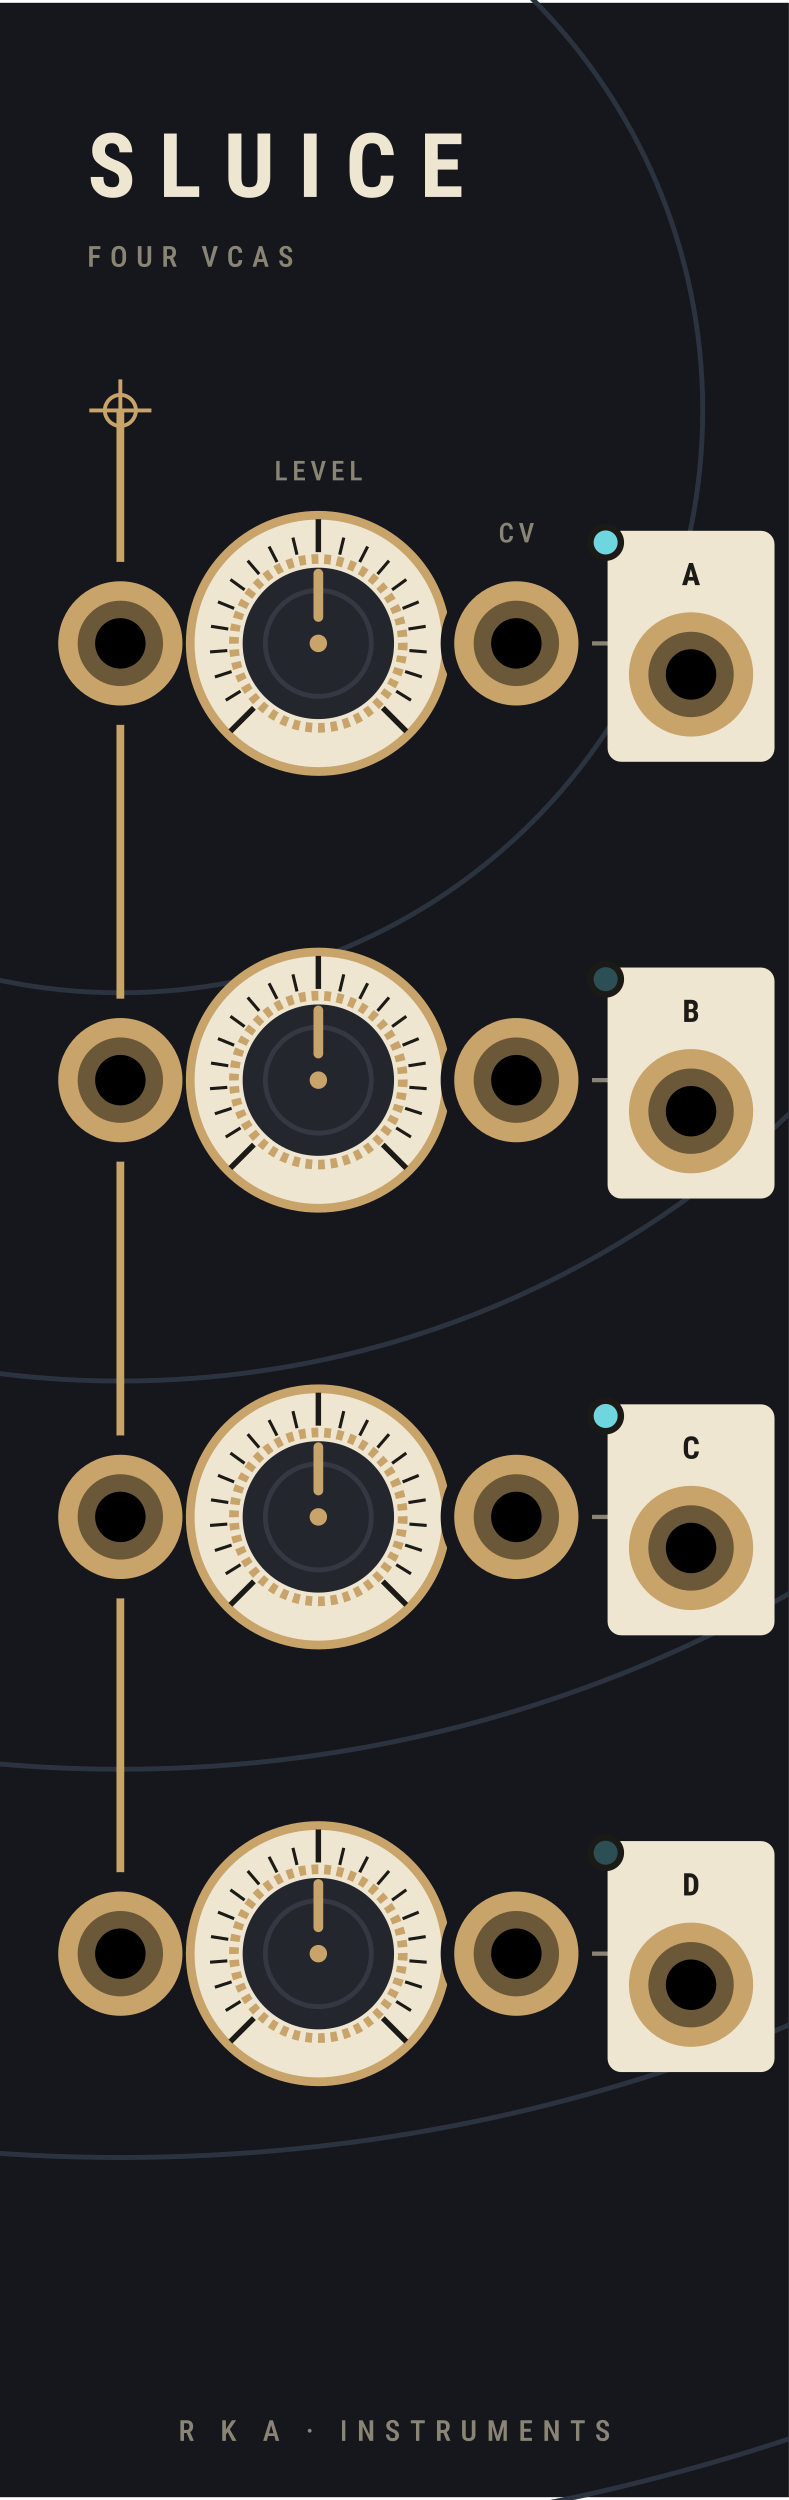
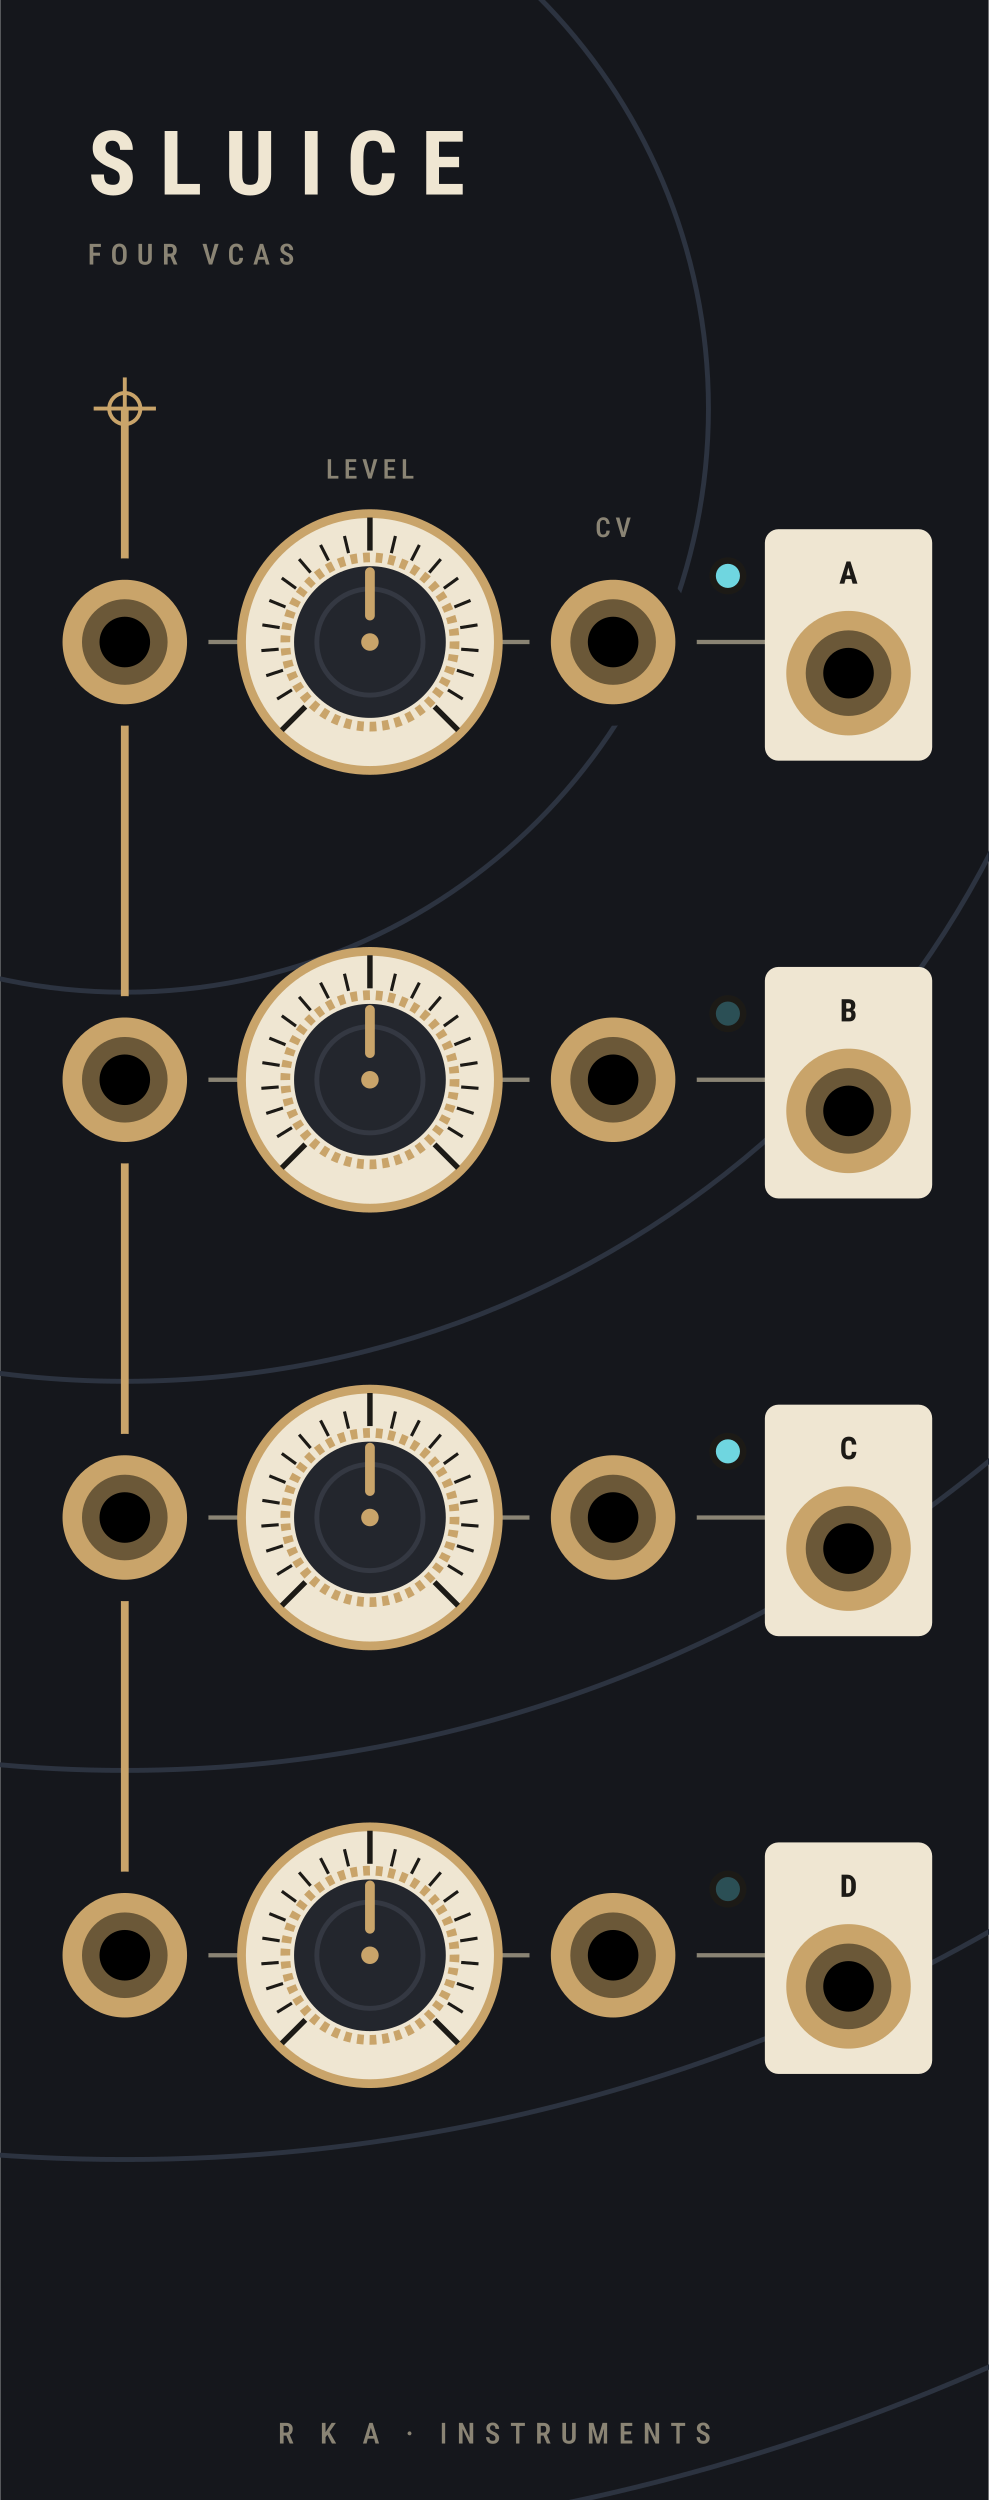
- <svg xmlns="http://www.w3.org/2000/svg" width="284" height="900" viewBox="0 0 40.64 128.5">
-   <rect width="40.64" height="128.5" fill="#15171c" />
-   <circle cx="6.2" cy="21.0" r="30" fill="none" stroke="#2c3340" stroke-width="0.25" />
-   <circle cx="6.2" cy="21.0" r="50" fill="none" stroke="#2c3340" stroke-width="0.25" />
-   <circle cx="6.2" cy="21.0" r="70" fill="none" stroke="#2c3340" stroke-width="0.25" />
-   <circle cx="6.2" cy="21.0" r="90" fill="none" stroke="#2c3340" stroke-width="0.25" />
-   <circle cx="6.2" cy="21.0" r="110" fill="none" stroke="#2c3340" stroke-width="0.25" />
-   <path d="M 6.20 21.00 L 6.20 33.00 L 6.20 55.50 L 6.20 78.00 L 6.20 100.50" fill="none" stroke="#c9a46a" stroke-width="0.4" stroke-linejoin="round" />
-   <path d="M 6.20 33.00 L 35.40 33.00" fill="none" stroke="#8a8474" stroke-width="0.22" stroke-linejoin="round" />
-   <path d="M 6.20 55.50 L 35.40 55.50" fill="none" stroke="#8a8474" stroke-width="0.22" stroke-linejoin="round" />
-   <path d="M 6.20 78.00 L 35.40 78.00" fill="none" stroke="#8a8474" stroke-width="0.22" stroke-linejoin="round" />
-   <path d="M 6.20 100.50 L 35.40 100.50" fill="none" stroke="#8a8474" stroke-width="0.22" stroke-linejoin="round" />
-   <line x1="4.6" y1="21.0" x2="7.8" y2="21.0" stroke="#c9a46a" stroke-width="0.2" />
-   <line x1="6.2" y1="19.4" x2="6.2" y2="22.6" stroke="#c9a46a" stroke-width="0.2" />
-   <circle cx="6.2" cy="21.0" r="0.8" fill="none" stroke="#c9a46a" stroke-width="0.2" />
+ <svg xmlns="http://www.w3.org/2000/svg" width="356" height="900" viewBox="0 0 50.8 128.5">
+   <rect width="50.8" height="128.5" fill="#15171c" />
+   <circle cx="6.4" cy="21.0" r="30" fill="none" stroke="#2c3340" stroke-width="0.25" />
+   <circle cx="6.4" cy="21.0" r="50" fill="none" stroke="#2c3340" stroke-width="0.25" />
+   <circle cx="6.4" cy="21.0" r="70" fill="none" stroke="#2c3340" stroke-width="0.25" />
+   <circle cx="6.4" cy="21.0" r="90" fill="none" stroke="#2c3340" stroke-width="0.25" />
+   <circle cx="6.4" cy="21.0" r="110" fill="none" stroke="#2c3340" stroke-width="0.25" />
+   <path d="M 6.40 21.00 L 6.40 33.00 L 6.40 55.50 L 6.40 78.00 L 6.40 100.50" fill="none" stroke="#c9a46a" stroke-width="0.4" stroke-linejoin="round" />
+   <path d="M 6.40 33.00 L 43.60 33.00" fill="none" stroke="#8a8474" stroke-width="0.22" stroke-linejoin="round" />
+   <path d="M 6.40 55.50 L 43.60 55.50" fill="none" stroke="#8a8474" stroke-width="0.22" stroke-linejoin="round" />
+   <path d="M 6.40 78.00 L 43.60 78.00" fill="none" stroke="#8a8474" stroke-width="0.22" stroke-linejoin="round" />
+   <path d="M 6.40 100.50 L 43.60 100.50" fill="none" stroke="#8a8474" stroke-width="0.22" stroke-linejoin="round" />
+   <line x1="4.8" y1="21.0" x2="8.0" y2="21.0" stroke="#c9a46a" stroke-width="0.2" />
+   <line x1="6.4" y1="19.4" x2="6.4" y2="22.6" stroke="#c9a46a" stroke-width="0.2" />
+   <circle cx="6.4" cy="21.0" r="0.8" fill="none" stroke="#c9a46a" stroke-width="0.2" />
  <text x="4.50" y="10.00" font-size="4.6" fill="#efe6d2" text-anchor="start" font-weight="600" font-family="'DIN Alternate', 'Bahnschrift', 'Roboto Condensed', 'Arial Narrow', Arial, sans-serif" letter-spacing="1.2">SLUICE</text>
  <text x="4.50" y="13.60" font-size="1.5" fill="#8a8474" text-anchor="start" font-weight="500" font-family="'DIN Alternate', 'Bahnschrift', 'Roboto Condensed', 'Arial Narrow', Arial, sans-serif" letter-spacing="0.45">FOUR VCAS</text>
-   <circle cx="6.2" cy="33.0" r="4.2" fill="#15171c" />
-   <circle cx="6.20" cy="33.0" r="3.2" fill="#c9a46a" />
-   <circle cx="6.20" cy="33.0" r="2.2" fill="#6b5838" />
-   <circle cx="6.20" cy="33.0" r="1.3" fill="#000" />
-   <circle cx="16.4" cy="33.0" r="6.6" fill="#efe6d2" stroke="#c9a46a" stroke-width="0.45" />
-   <line x1="13.08" y1="36.32" x2="11.87" y2="37.53" stroke="#1c1a16" stroke-width="0.28" />
-   <line x1="12.39" y1="35.46" x2="11.63" y2="35.93" stroke="#1c1a16" stroke-width="0.16" />
-   <line x1="11.93" y1="34.45" x2="11.07" y2="34.73" stroke="#1c1a16" stroke-width="0.16" />
-   <line x1="11.71" y1="33.37" x2="10.82" y2="33.44" stroke="#1c1a16" stroke-width="0.16" />
-   <line x1="11.76" y1="32.26" x2="10.87" y2="32.12" stroke="#1c1a16" stroke-width="0.16" />
-   <line x1="12.06" y1="31.20" x2="11.23" y2="30.86" stroke="#1c1a16" stroke-width="0.16" />
-   <line x1="12.60" y1="30.24" x2="11.87" y2="29.71" stroke="#1c1a16" stroke-width="0.16" />
-   <line x1="13.35" y1="29.43" x2="12.76" y2="28.74" stroke="#1c1a16" stroke-width="0.16" />
-   <line x1="14.27" y1="28.81" x2="13.86" y2="28.01" stroke="#1c1a16" stroke-width="0.16" />
-   <line x1="15.30" y1="28.43" x2="15.09" y2="27.55" stroke="#1c1a16" stroke-width="0.16" />
-   <line x1="16.40" y1="28.30" x2="16.40" y2="26.60" stroke="#1c1a16" stroke-width="0.28" />
-   <line x1="17.50" y1="28.43" x2="17.71" y2="27.55" stroke="#1c1a16" stroke-width="0.16" />
-   <line x1="18.53" y1="28.81" x2="18.94" y2="28.01" stroke="#1c1a16" stroke-width="0.16" />
-   <line x1="19.45" y1="29.43" x2="20.04" y2="28.74" stroke="#1c1a16" stroke-width="0.16" />
-   <line x1="20.20" y1="30.24" x2="20.93" y2="29.71" stroke="#1c1a16" stroke-width="0.16" />
-   <line x1="20.74" y1="31.20" x2="21.57" y2="30.86" stroke="#1c1a16" stroke-width="0.16" />
-   <line x1="21.04" y1="32.26" x2="21.93" y2="32.12" stroke="#1c1a16" stroke-width="0.16" />
-   <line x1="21.09" y1="33.37" x2="21.98" y2="33.44" stroke="#1c1a16" stroke-width="0.16" />
-   <line x1="20.87" y1="34.45" x2="21.73" y2="34.73" stroke="#1c1a16" stroke-width="0.16" />
-   <line x1="20.41" y1="35.46" x2="21.17" y2="35.93" stroke="#1c1a16" stroke-width="0.16" />
-   <line x1="19.72" y1="36.32" x2="20.93" y2="37.53" stroke="#1c1a16" stroke-width="0.28" />
-   <circle cx="16.40" cy="33.00" r="4.35" fill="none" stroke="#c9a46a" stroke-width="0.5" stroke-dasharray="0.35 0.3" />
-   <circle cx="16.40" cy="33.00" r="3.90" fill="#23262d" />
-   <circle cx="16.40" cy="33.00" r="2.73" fill="none" stroke="#343842" stroke-width="0.25" />
-   <circle cx="16.40" cy="33.00" r="0.45" fill="#c9a46a" />
-   <line x1="16.40" y1="31.64" x2="16.40" y2="29.41" stroke="#c9a46a" stroke-width="0.5" stroke-linecap="round" />
-   <circle cx="26.6" cy="33.0" r="3.9" fill="#15171c" />
-   <circle cx="26.60" cy="33.0" r="3.2" fill="#c9a46a" />
-   <circle cx="26.60" cy="33.0" r="2.2" fill="#6b5838" />
-   <circle cx="26.60" cy="33.0" r="1.3" fill="#000" />
-   <rect x="31.30" y="27.20" width="8.6" height="11.9" rx="0.7" fill="#efe6d2" />
-   <circle cx="35.60" cy="34.6" r="3.2" fill="#c9a46a" />
-   <circle cx="35.60" cy="34.6" r="2.2" fill="#6b5838" />
-   <circle cx="35.60" cy="34.6" r="1.3" fill="#000" />
-   <text x="35.60" y="30.00" font-size="1.6" fill="#1c1a16" text-anchor="middle" font-weight="700" font-family="'DIN Alternate', 'Bahnschrift', 'Roboto Condensed', 'Arial Narrow', Arial, sans-serif" letter-spacing="0.25">A</text>
-   <circle cx="31.20" cy="27.80" r="0.95" fill="#1c1a16" />
-   <circle cx="31.20" cy="27.80" r="0.62" fill="#6fd6e0" />
-   <circle cx="6.2" cy="55.5" r="4.2" fill="#15171c" />
-   <circle cx="6.20" cy="55.5" r="3.2" fill="#c9a46a" />
-   <circle cx="6.20" cy="55.5" r="2.2" fill="#6b5838" />
-   <circle cx="6.20" cy="55.5" r="1.3" fill="#000" />
-   <circle cx="16.4" cy="55.5" r="6.6" fill="#efe6d2" stroke="#c9a46a" stroke-width="0.45" />
-   <line x1="13.08" y1="58.82" x2="11.87" y2="60.03" stroke="#1c1a16" stroke-width="0.28" />
-   <line x1="12.39" y1="57.96" x2="11.63" y2="58.43" stroke="#1c1a16" stroke-width="0.16" />
-   <line x1="11.93" y1="56.95" x2="11.07" y2="57.23" stroke="#1c1a16" stroke-width="0.16" />
-   <line x1="11.71" y1="55.87" x2="10.82" y2="55.94" stroke="#1c1a16" stroke-width="0.16" />
-   <line x1="11.76" y1="54.76" x2="10.87" y2="54.62" stroke="#1c1a16" stroke-width="0.16" />
-   <line x1="12.06" y1="53.70" x2="11.23" y2="53.36" stroke="#1c1a16" stroke-width="0.16" />
-   <line x1="12.60" y1="52.74" x2="11.87" y2="52.21" stroke="#1c1a16" stroke-width="0.16" />
-   <line x1="13.35" y1="51.93" x2="12.76" y2="51.24" stroke="#1c1a16" stroke-width="0.16" />
-   <line x1="14.27" y1="51.31" x2="13.86" y2="50.51" stroke="#1c1a16" stroke-width="0.16" />
-   <line x1="15.30" y1="50.93" x2="15.09" y2="50.05" stroke="#1c1a16" stroke-width="0.16" />
-   <line x1="16.40" y1="50.80" x2="16.40" y2="49.10" stroke="#1c1a16" stroke-width="0.28" />
-   <line x1="17.50" y1="50.93" x2="17.71" y2="50.05" stroke="#1c1a16" stroke-width="0.16" />
-   <line x1="18.53" y1="51.31" x2="18.94" y2="50.51" stroke="#1c1a16" stroke-width="0.16" />
-   <line x1="19.45" y1="51.93" x2="20.04" y2="51.24" stroke="#1c1a16" stroke-width="0.16" />
-   <line x1="20.20" y1="52.74" x2="20.93" y2="52.21" stroke="#1c1a16" stroke-width="0.16" />
-   <line x1="20.74" y1="53.70" x2="21.57" y2="53.36" stroke="#1c1a16" stroke-width="0.16" />
-   <line x1="21.04" y1="54.76" x2="21.93" y2="54.62" stroke="#1c1a16" stroke-width="0.16" />
-   <line x1="21.09" y1="55.87" x2="21.98" y2="55.94" stroke="#1c1a16" stroke-width="0.16" />
-   <line x1="20.87" y1="56.95" x2="21.73" y2="57.23" stroke="#1c1a16" stroke-width="0.16" />
-   <line x1="20.41" y1="57.96" x2="21.17" y2="58.43" stroke="#1c1a16" stroke-width="0.16" />
-   <line x1="19.72" y1="58.82" x2="20.93" y2="60.03" stroke="#1c1a16" stroke-width="0.28" />
-   <circle cx="16.40" cy="55.50" r="4.35" fill="none" stroke="#c9a46a" stroke-width="0.5" stroke-dasharray="0.35 0.3" />
-   <circle cx="16.40" cy="55.50" r="3.90" fill="#23262d" />
-   <circle cx="16.40" cy="55.50" r="2.73" fill="none" stroke="#343842" stroke-width="0.25" />
-   <circle cx="16.40" cy="55.50" r="0.45" fill="#c9a46a" />
-   <line x1="16.40" y1="54.13" x2="16.40" y2="51.91" stroke="#c9a46a" stroke-width="0.5" stroke-linecap="round" />
-   <circle cx="26.6" cy="55.5" r="3.9" fill="#15171c" />
-   <circle cx="26.60" cy="55.5" r="3.2" fill="#c9a46a" />
-   <circle cx="26.60" cy="55.5" r="2.2" fill="#6b5838" />
-   <circle cx="26.60" cy="55.5" r="1.3" fill="#000" />
-   <rect x="31.30" y="49.70" width="8.6" height="11.9" rx="0.7" fill="#efe6d2" />
-   <circle cx="35.60" cy="57.1" r="3.2" fill="#c9a46a" />
-   <circle cx="35.60" cy="57.1" r="2.2" fill="#6b5838" />
-   <circle cx="35.60" cy="57.1" r="1.3" fill="#000" />
-   <text x="35.60" y="52.50" font-size="1.6" fill="#1c1a16" text-anchor="middle" font-weight="700" font-family="'DIN Alternate', 'Bahnschrift', 'Roboto Condensed', 'Arial Narrow', Arial, sans-serif" letter-spacing="0.25">B</text>
-   <circle cx="31.20" cy="50.30" r="0.95" fill="#1c1a16" />
-   <circle cx="31.20" cy="50.30" r="0.62" fill="#2b4f55" />
-   <circle cx="6.2" cy="78.0" r="4.2" fill="#15171c" />
-   <circle cx="6.20" cy="78.0" r="3.2" fill="#c9a46a" />
-   <circle cx="6.20" cy="78.0" r="2.2" fill="#6b5838" />
-   <circle cx="6.20" cy="78.0" r="1.3" fill="#000" />
-   <circle cx="16.4" cy="78.0" r="6.6" fill="#efe6d2" stroke="#c9a46a" stroke-width="0.45" />
-   <line x1="13.08" y1="81.32" x2="11.87" y2="82.53" stroke="#1c1a16" stroke-width="0.28" />
-   <line x1="12.39" y1="80.46" x2="11.63" y2="80.93" stroke="#1c1a16" stroke-width="0.16" />
-   <line x1="11.93" y1="79.45" x2="11.07" y2="79.73" stroke="#1c1a16" stroke-width="0.16" />
-   <line x1="11.71" y1="78.37" x2="10.82" y2="78.44" stroke="#1c1a16" stroke-width="0.16" />
-   <line x1="11.76" y1="77.26" x2="10.87" y2="77.12" stroke="#1c1a16" stroke-width="0.16" />
-   <line x1="12.06" y1="76.20" x2="11.23" y2="75.86" stroke="#1c1a16" stroke-width="0.16" />
-   <line x1="12.60" y1="75.24" x2="11.87" y2="74.71" stroke="#1c1a16" stroke-width="0.16" />
-   <line x1="13.35" y1="74.43" x2="12.76" y2="73.74" stroke="#1c1a16" stroke-width="0.16" />
-   <line x1="14.27" y1="73.81" x2="13.86" y2="73.01" stroke="#1c1a16" stroke-width="0.16" />
-   <line x1="15.30" y1="73.43" x2="15.09" y2="72.55" stroke="#1c1a16" stroke-width="0.16" />
-   <line x1="16.40" y1="73.30" x2="16.40" y2="71.60" stroke="#1c1a16" stroke-width="0.28" />
-   <line x1="17.50" y1="73.43" x2="17.71" y2="72.55" stroke="#1c1a16" stroke-width="0.16" />
-   <line x1="18.53" y1="73.81" x2="18.94" y2="73.01" stroke="#1c1a16" stroke-width="0.16" />
-   <line x1="19.45" y1="74.43" x2="20.04" y2="73.74" stroke="#1c1a16" stroke-width="0.16" />
-   <line x1="20.20" y1="75.24" x2="20.93" y2="74.71" stroke="#1c1a16" stroke-width="0.16" />
-   <line x1="20.74" y1="76.20" x2="21.57" y2="75.86" stroke="#1c1a16" stroke-width="0.16" />
-   <line x1="21.04" y1="77.26" x2="21.93" y2="77.12" stroke="#1c1a16" stroke-width="0.16" />
-   <line x1="21.09" y1="78.37" x2="21.98" y2="78.44" stroke="#1c1a16" stroke-width="0.16" />
-   <line x1="20.87" y1="79.45" x2="21.73" y2="79.73" stroke="#1c1a16" stroke-width="0.16" />
-   <line x1="20.41" y1="80.46" x2="21.17" y2="80.93" stroke="#1c1a16" stroke-width="0.16" />
-   <line x1="19.72" y1="81.32" x2="20.93" y2="82.53" stroke="#1c1a16" stroke-width="0.28" />
-   <circle cx="16.40" cy="78.00" r="4.35" fill="none" stroke="#c9a46a" stroke-width="0.5" stroke-dasharray="0.35 0.3" />
-   <circle cx="16.40" cy="78.00" r="3.90" fill="#23262d" />
-   <circle cx="16.40" cy="78.00" r="2.73" fill="none" stroke="#343842" stroke-width="0.25" />
-   <circle cx="16.40" cy="78.00" r="0.45" fill="#c9a46a" />
-   <line x1="16.40" y1="76.64" x2="16.40" y2="74.41" stroke="#c9a46a" stroke-width="0.5" stroke-linecap="round" />
-   <circle cx="26.6" cy="78.0" r="3.9" fill="#15171c" />
-   <circle cx="26.60" cy="78.0" r="3.2" fill="#c9a46a" />
-   <circle cx="26.60" cy="78.0" r="2.2" fill="#6b5838" />
-   <circle cx="26.60" cy="78.0" r="1.3" fill="#000" />
-   <rect x="31.30" y="72.20" width="8.6" height="11.9" rx="0.7" fill="#efe6d2" />
-   <circle cx="35.60" cy="79.6" r="3.2" fill="#c9a46a" />
-   <circle cx="35.60" cy="79.6" r="2.2" fill="#6b5838" />
-   <circle cx="35.60" cy="79.6" r="1.3" fill="#000" />
-   <text x="35.60" y="75.00" font-size="1.6" fill="#1c1a16" text-anchor="middle" font-weight="700" font-family="'DIN Alternate', 'Bahnschrift', 'Roboto Condensed', 'Arial Narrow', Arial, sans-serif" letter-spacing="0.25">C</text>
-   <circle cx="31.20" cy="72.80" r="0.95" fill="#1c1a16" />
-   <circle cx="31.20" cy="72.80" r="0.62" fill="#6fd6e0" />
-   <circle cx="6.2" cy="100.5" r="4.2" fill="#15171c" />
-   <circle cx="6.20" cy="100.5" r="3.2" fill="#c9a46a" />
-   <circle cx="6.20" cy="100.5" r="2.2" fill="#6b5838" />
-   <circle cx="6.20" cy="100.5" r="1.3" fill="#000" />
-   <circle cx="16.4" cy="100.5" r="6.6" fill="#efe6d2" stroke="#c9a46a" stroke-width="0.45" />
-   <line x1="13.08" y1="103.82" x2="11.87" y2="105.03" stroke="#1c1a16" stroke-width="0.28" />
-   <line x1="12.39" y1="102.96" x2="11.63" y2="103.43" stroke="#1c1a16" stroke-width="0.16" />
-   <line x1="11.93" y1="101.95" x2="11.07" y2="102.23" stroke="#1c1a16" stroke-width="0.16" />
-   <line x1="11.71" y1="100.87" x2="10.82" y2="100.94" stroke="#1c1a16" stroke-width="0.16" />
-   <line x1="11.76" y1="99.76" x2="10.87" y2="99.62" stroke="#1c1a16" stroke-width="0.16" />
-   <line x1="12.06" y1="98.70" x2="11.23" y2="98.36" stroke="#1c1a16" stroke-width="0.16" />
-   <line x1="12.60" y1="97.74" x2="11.87" y2="97.21" stroke="#1c1a16" stroke-width="0.16" />
-   <line x1="13.35" y1="96.93" x2="12.76" y2="96.24" stroke="#1c1a16" stroke-width="0.16" />
-   <line x1="14.27" y1="96.31" x2="13.86" y2="95.51" stroke="#1c1a16" stroke-width="0.16" />
-   <line x1="15.30" y1="95.93" x2="15.09" y2="95.05" stroke="#1c1a16" stroke-width="0.16" />
-   <line x1="16.40" y1="95.80" x2="16.40" y2="94.10" stroke="#1c1a16" stroke-width="0.28" />
-   <line x1="17.50" y1="95.93" x2="17.71" y2="95.05" stroke="#1c1a16" stroke-width="0.16" />
-   <line x1="18.53" y1="96.31" x2="18.94" y2="95.51" stroke="#1c1a16" stroke-width="0.16" />
-   <line x1="19.45" y1="96.93" x2="20.04" y2="96.24" stroke="#1c1a16" stroke-width="0.16" />
-   <line x1="20.20" y1="97.74" x2="20.93" y2="97.21" stroke="#1c1a16" stroke-width="0.16" />
-   <line x1="20.74" y1="98.70" x2="21.57" y2="98.36" stroke="#1c1a16" stroke-width="0.16" />
-   <line x1="21.04" y1="99.76" x2="21.93" y2="99.62" stroke="#1c1a16" stroke-width="0.16" />
-   <line x1="21.09" y1="100.87" x2="21.98" y2="100.94" stroke="#1c1a16" stroke-width="0.16" />
-   <line x1="20.87" y1="101.95" x2="21.73" y2="102.23" stroke="#1c1a16" stroke-width="0.16" />
-   <line x1="20.41" y1="102.96" x2="21.17" y2="103.43" stroke="#1c1a16" stroke-width="0.16" />
-   <line x1="19.72" y1="103.82" x2="20.93" y2="105.03" stroke="#1c1a16" stroke-width="0.28" />
-   <circle cx="16.40" cy="100.50" r="4.35" fill="none" stroke="#c9a46a" stroke-width="0.5" stroke-dasharray="0.35 0.3" />
-   <circle cx="16.40" cy="100.50" r="3.90" fill="#23262d" />
-   <circle cx="16.40" cy="100.50" r="2.73" fill="none" stroke="#343842" stroke-width="0.25" />
-   <circle cx="16.40" cy="100.50" r="0.45" fill="#c9a46a" />
-   <line x1="16.40" y1="99.14" x2="16.40" y2="96.91" stroke="#c9a46a" stroke-width="0.5" stroke-linecap="round" />
-   <circle cx="26.6" cy="100.5" r="3.9" fill="#15171c" />
-   <circle cx="26.60" cy="100.5" r="3.2" fill="#c9a46a" />
-   <circle cx="26.60" cy="100.5" r="2.2" fill="#6b5838" />
-   <circle cx="26.60" cy="100.5" r="1.3" fill="#000" />
-   <rect x="31.30" y="94.70" width="8.6" height="11.9" rx="0.7" fill="#efe6d2" />
-   <circle cx="35.60" cy="102.1" r="3.2" fill="#c9a46a" />
-   <circle cx="35.60" cy="102.1" r="2.2" fill="#6b5838" />
-   <circle cx="35.60" cy="102.1" r="1.3" fill="#000" />
-   <text x="35.60" y="97.50" font-size="1.6" fill="#1c1a16" text-anchor="middle" font-weight="700" font-family="'DIN Alternate', 'Bahnschrift', 'Roboto Condensed', 'Arial Narrow', Arial, sans-serif" letter-spacing="0.25">D</text>
-   <circle cx="31.20" cy="95.30" r="0.95" fill="#1c1a16" />
-   <circle cx="31.20" cy="95.30" r="0.62" fill="#2b4f55" />
-   <text x="16.40" y="24.60" font-size="1.4" fill="#8a8474" text-anchor="middle" font-weight="500" font-family="'DIN Alternate', 'Bahnschrift', 'Roboto Condensed', 'Arial Narrow', Arial, sans-serif" letter-spacing="0.25">LEVEL</text>
-   <text x="26.60" y="27.80" font-size="1.4" fill="#8a8474" text-anchor="middle" font-weight="500" font-family="'DIN Alternate', 'Bahnschrift', 'Roboto Condensed', 'Arial Narrow', Arial, sans-serif" letter-spacing="0.25">CV</text>
-   <text x="20.32" y="125.60" font-size="1.5" fill="#8a8474" text-anchor="middle" font-weight="500" font-family="'DIN Alternate', 'Bahnschrift', 'Roboto Condensed', 'Arial Narrow', Arial, sans-serif" letter-spacing="0.5">R K A · INSTRUMENTS</text>
+   <circle cx="6.4" cy="33.0" r="4.3" fill="#15171c" />
+   <circle cx="6.40" cy="33.0" r="3.2" fill="#c9a46a" />
+   <circle cx="6.40" cy="33.0" r="2.2" fill="#6b5838" />
+   <circle cx="6.40" cy="33.0" r="1.3" fill="#000" />
+   <circle cx="19.0" cy="33.0" r="6.6" fill="#efe6d2" stroke="#c9a46a" stroke-width="0.45" />
+   <line x1="15.68" y1="36.32" x2="14.47" y2="37.53" stroke="#1c1a16" stroke-width="0.28" />
+   <line x1="14.99" y1="35.46" x2="14.23" y2="35.93" stroke="#1c1a16" stroke-width="0.16" />
+   <line x1="14.53" y1="34.45" x2="13.67" y2="34.73" stroke="#1c1a16" stroke-width="0.16" />
+   <line x1="14.31" y1="33.37" x2="13.42" y2="33.44" stroke="#1c1a16" stroke-width="0.16" />
+   <line x1="14.36" y1="32.26" x2="13.47" y2="32.12" stroke="#1c1a16" stroke-width="0.16" />
+   <line x1="14.66" y1="31.20" x2="13.83" y2="30.86" stroke="#1c1a16" stroke-width="0.16" />
+   <line x1="15.20" y1="30.24" x2="14.47" y2="29.71" stroke="#1c1a16" stroke-width="0.16" />
+   <line x1="15.95" y1="29.43" x2="15.36" y2="28.74" stroke="#1c1a16" stroke-width="0.16" />
+   <line x1="16.87" y1="28.81" x2="16.46" y2="28.01" stroke="#1c1a16" stroke-width="0.16" />
+   <line x1="17.90" y1="28.43" x2="17.69" y2="27.55" stroke="#1c1a16" stroke-width="0.16" />
+   <line x1="19.00" y1="28.30" x2="19.00" y2="26.60" stroke="#1c1a16" stroke-width="0.28" />
+   <line x1="20.10" y1="28.43" x2="20.31" y2="27.55" stroke="#1c1a16" stroke-width="0.16" />
+   <line x1="21.13" y1="28.81" x2="21.54" y2="28.01" stroke="#1c1a16" stroke-width="0.16" />
+   <line x1="22.05" y1="29.43" x2="22.64" y2="28.74" stroke="#1c1a16" stroke-width="0.16" />
+   <line x1="22.80" y1="30.24" x2="23.53" y2="29.71" stroke="#1c1a16" stroke-width="0.16" />
+   <line x1="23.34" y1="31.20" x2="24.17" y2="30.86" stroke="#1c1a16" stroke-width="0.16" />
+   <line x1="23.64" y1="32.26" x2="24.53" y2="32.12" stroke="#1c1a16" stroke-width="0.16" />
+   <line x1="23.69" y1="33.37" x2="24.58" y2="33.44" stroke="#1c1a16" stroke-width="0.16" />
+   <line x1="23.47" y1="34.45" x2="24.33" y2="34.73" stroke="#1c1a16" stroke-width="0.16" />
+   <line x1="23.01" y1="35.46" x2="23.77" y2="35.93" stroke="#1c1a16" stroke-width="0.16" />
+   <line x1="22.32" y1="36.32" x2="23.53" y2="37.53" stroke="#1c1a16" stroke-width="0.28" />
+   <circle cx="19.00" cy="33.00" r="4.35" fill="none" stroke="#c9a46a" stroke-width="0.5" stroke-dasharray="0.35 0.3" />
+   <circle cx="19.00" cy="33.00" r="3.90" fill="#23262d" />
+   <circle cx="19.00" cy="33.00" r="2.73" fill="none" stroke="#343842" stroke-width="0.25" />
+   <circle cx="19.00" cy="33.00" r="0.45" fill="#c9a46a" />
+   <line x1="19.00" y1="31.64" x2="19.00" y2="29.41" stroke="#c9a46a" stroke-width="0.5" stroke-linecap="round" />
+   <circle cx="31.5" cy="33.0" r="4.3" fill="#15171c" />
+   <circle cx="31.50" cy="33.0" r="3.2" fill="#c9a46a" />
+   <circle cx="31.50" cy="33.0" r="2.2" fill="#6b5838" />
+   <circle cx="31.50" cy="33.0" r="1.3" fill="#000" />
+   <rect x="39.30" y="27.20" width="8.6" height="11.9" rx="0.7" fill="#efe6d2" />
+   <circle cx="43.60" cy="34.6" r="3.2" fill="#c9a46a" />
+   <circle cx="43.60" cy="34.6" r="2.2" fill="#6b5838" />
+   <circle cx="43.60" cy="34.6" r="1.3" fill="#000" />
+   <text x="43.60" y="30.00" font-size="1.6" fill="#1c1a16" text-anchor="middle" font-weight="700" font-family="'DIN Alternate', 'Bahnschrift', 'Roboto Condensed', 'Arial Narrow', Arial, sans-serif" letter-spacing="0.25">A</text>
+   <circle cx="37.40" cy="29.60" r="0.95" fill="#1c1a16" />
+   <circle cx="37.40" cy="29.60" r="0.62" fill="#6fd6e0" />
+   <circle cx="6.4" cy="55.5" r="4.3" fill="#15171c" />
+   <circle cx="6.40" cy="55.5" r="3.2" fill="#c9a46a" />
+   <circle cx="6.40" cy="55.5" r="2.2" fill="#6b5838" />
+   <circle cx="6.40" cy="55.5" r="1.3" fill="#000" />
+   <circle cx="19.0" cy="55.5" r="6.6" fill="#efe6d2" stroke="#c9a46a" stroke-width="0.45" />
+   <line x1="15.68" y1="58.82" x2="14.47" y2="60.03" stroke="#1c1a16" stroke-width="0.28" />
+   <line x1="14.99" y1="57.96" x2="14.23" y2="58.43" stroke="#1c1a16" stroke-width="0.16" />
+   <line x1="14.53" y1="56.95" x2="13.67" y2="57.23" stroke="#1c1a16" stroke-width="0.16" />
+   <line x1="14.31" y1="55.87" x2="13.42" y2="55.94" stroke="#1c1a16" stroke-width="0.16" />
+   <line x1="14.36" y1="54.76" x2="13.47" y2="54.62" stroke="#1c1a16" stroke-width="0.16" />
+   <line x1="14.66" y1="53.70" x2="13.83" y2="53.36" stroke="#1c1a16" stroke-width="0.16" />
+   <line x1="15.20" y1="52.74" x2="14.47" y2="52.21" stroke="#1c1a16" stroke-width="0.16" />
+   <line x1="15.95" y1="51.93" x2="15.36" y2="51.24" stroke="#1c1a16" stroke-width="0.16" />
+   <line x1="16.87" y1="51.31" x2="16.46" y2="50.51" stroke="#1c1a16" stroke-width="0.16" />
+   <line x1="17.90" y1="50.93" x2="17.69" y2="50.05" stroke="#1c1a16" stroke-width="0.16" />
+   <line x1="19.00" y1="50.80" x2="19.00" y2="49.10" stroke="#1c1a16" stroke-width="0.28" />
+   <line x1="20.10" y1="50.93" x2="20.31" y2="50.05" stroke="#1c1a16" stroke-width="0.16" />
+   <line x1="21.13" y1="51.31" x2="21.54" y2="50.51" stroke="#1c1a16" stroke-width="0.16" />
+   <line x1="22.05" y1="51.93" x2="22.64" y2="51.24" stroke="#1c1a16" stroke-width="0.16" />
+   <line x1="22.80" y1="52.74" x2="23.53" y2="52.21" stroke="#1c1a16" stroke-width="0.16" />
+   <line x1="23.34" y1="53.70" x2="24.17" y2="53.36" stroke="#1c1a16" stroke-width="0.16" />
+   <line x1="23.64" y1="54.76" x2="24.53" y2="54.62" stroke="#1c1a16" stroke-width="0.16" />
+   <line x1="23.69" y1="55.87" x2="24.58" y2="55.94" stroke="#1c1a16" stroke-width="0.16" />
+   <line x1="23.47" y1="56.95" x2="24.33" y2="57.23" stroke="#1c1a16" stroke-width="0.16" />
+   <line x1="23.01" y1="57.96" x2="23.77" y2="58.43" stroke="#1c1a16" stroke-width="0.16" />
+   <line x1="22.32" y1="58.82" x2="23.53" y2="60.03" stroke="#1c1a16" stroke-width="0.28" />
+   <circle cx="19.00" cy="55.50" r="4.35" fill="none" stroke="#c9a46a" stroke-width="0.5" stroke-dasharray="0.35 0.3" />
+   <circle cx="19.00" cy="55.50" r="3.90" fill="#23262d" />
+   <circle cx="19.00" cy="55.50" r="2.73" fill="none" stroke="#343842" stroke-width="0.25" />
+   <circle cx="19.00" cy="55.50" r="0.45" fill="#c9a46a" />
+   <line x1="19.00" y1="54.13" x2="19.00" y2="51.91" stroke="#c9a46a" stroke-width="0.5" stroke-linecap="round" />
+   <circle cx="31.5" cy="55.5" r="4.3" fill="#15171c" />
+   <circle cx="31.50" cy="55.5" r="3.2" fill="#c9a46a" />
+   <circle cx="31.50" cy="55.5" r="2.2" fill="#6b5838" />
+   <circle cx="31.50" cy="55.5" r="1.3" fill="#000" />
+   <rect x="39.30" y="49.70" width="8.6" height="11.9" rx="0.7" fill="#efe6d2" />
+   <circle cx="43.60" cy="57.1" r="3.2" fill="#c9a46a" />
+   <circle cx="43.60" cy="57.1" r="2.2" fill="#6b5838" />
+   <circle cx="43.60" cy="57.1" r="1.3" fill="#000" />
+   <text x="43.60" y="52.50" font-size="1.6" fill="#1c1a16" text-anchor="middle" font-weight="700" font-family="'DIN Alternate', 'Bahnschrift', 'Roboto Condensed', 'Arial Narrow', Arial, sans-serif" letter-spacing="0.25">B</text>
+   <circle cx="37.40" cy="52.10" r="0.95" fill="#1c1a16" />
+   <circle cx="37.40" cy="52.10" r="0.62" fill="#2b4f55" />
+   <circle cx="6.4" cy="78.0" r="4.3" fill="#15171c" />
+   <circle cx="6.40" cy="78.0" r="3.2" fill="#c9a46a" />
+   <circle cx="6.40" cy="78.0" r="2.2" fill="#6b5838" />
+   <circle cx="6.40" cy="78.0" r="1.3" fill="#000" />
+   <circle cx="19.0" cy="78.0" r="6.6" fill="#efe6d2" stroke="#c9a46a" stroke-width="0.45" />
+   <line x1="15.68" y1="81.32" x2="14.47" y2="82.53" stroke="#1c1a16" stroke-width="0.28" />
+   <line x1="14.99" y1="80.46" x2="14.23" y2="80.93" stroke="#1c1a16" stroke-width="0.16" />
+   <line x1="14.53" y1="79.45" x2="13.67" y2="79.73" stroke="#1c1a16" stroke-width="0.16" />
+   <line x1="14.31" y1="78.37" x2="13.42" y2="78.44" stroke="#1c1a16" stroke-width="0.16" />
+   <line x1="14.36" y1="77.26" x2="13.47" y2="77.12" stroke="#1c1a16" stroke-width="0.16" />
+   <line x1="14.66" y1="76.20" x2="13.83" y2="75.86" stroke="#1c1a16" stroke-width="0.16" />
+   <line x1="15.20" y1="75.24" x2="14.47" y2="74.71" stroke="#1c1a16" stroke-width="0.16" />
+   <line x1="15.95" y1="74.43" x2="15.36" y2="73.74" stroke="#1c1a16" stroke-width="0.16" />
+   <line x1="16.87" y1="73.81" x2="16.46" y2="73.01" stroke="#1c1a16" stroke-width="0.16" />
+   <line x1="17.90" y1="73.43" x2="17.69" y2="72.55" stroke="#1c1a16" stroke-width="0.16" />
+   <line x1="19.00" y1="73.30" x2="19.00" y2="71.60" stroke="#1c1a16" stroke-width="0.28" />
+   <line x1="20.10" y1="73.43" x2="20.31" y2="72.55" stroke="#1c1a16" stroke-width="0.16" />
+   <line x1="21.13" y1="73.81" x2="21.54" y2="73.01" stroke="#1c1a16" stroke-width="0.16" />
+   <line x1="22.05" y1="74.43" x2="22.64" y2="73.74" stroke="#1c1a16" stroke-width="0.16" />
+   <line x1="22.80" y1="75.24" x2="23.53" y2="74.71" stroke="#1c1a16" stroke-width="0.16" />
+   <line x1="23.34" y1="76.20" x2="24.17" y2="75.86" stroke="#1c1a16" stroke-width="0.16" />
+   <line x1="23.64" y1="77.26" x2="24.53" y2="77.12" stroke="#1c1a16" stroke-width="0.16" />
+   <line x1="23.69" y1="78.37" x2="24.58" y2="78.44" stroke="#1c1a16" stroke-width="0.16" />
+   <line x1="23.47" y1="79.45" x2="24.33" y2="79.73" stroke="#1c1a16" stroke-width="0.16" />
+   <line x1="23.01" y1="80.46" x2="23.77" y2="80.93" stroke="#1c1a16" stroke-width="0.16" />
+   <line x1="22.32" y1="81.32" x2="23.53" y2="82.53" stroke="#1c1a16" stroke-width="0.28" />
+   <circle cx="19.00" cy="78.00" r="4.35" fill="none" stroke="#c9a46a" stroke-width="0.5" stroke-dasharray="0.35 0.3" />
+   <circle cx="19.00" cy="78.00" r="3.90" fill="#23262d" />
+   <circle cx="19.00" cy="78.00" r="2.73" fill="none" stroke="#343842" stroke-width="0.25" />
+   <circle cx="19.00" cy="78.00" r="0.45" fill="#c9a46a" />
+   <line x1="19.00" y1="76.64" x2="19.00" y2="74.41" stroke="#c9a46a" stroke-width="0.5" stroke-linecap="round" />
+   <circle cx="31.5" cy="78.0" r="4.3" fill="#15171c" />
+   <circle cx="31.50" cy="78.0" r="3.2" fill="#c9a46a" />
+   <circle cx="31.50" cy="78.0" r="2.2" fill="#6b5838" />
+   <circle cx="31.50" cy="78.0" r="1.3" fill="#000" />
+   <rect x="39.30" y="72.20" width="8.6" height="11.9" rx="0.7" fill="#efe6d2" />
+   <circle cx="43.60" cy="79.6" r="3.2" fill="#c9a46a" />
+   <circle cx="43.60" cy="79.6" r="2.2" fill="#6b5838" />
+   <circle cx="43.60" cy="79.6" r="1.3" fill="#000" />
+   <text x="43.60" y="75.00" font-size="1.6" fill="#1c1a16" text-anchor="middle" font-weight="700" font-family="'DIN Alternate', 'Bahnschrift', 'Roboto Condensed', 'Arial Narrow', Arial, sans-serif" letter-spacing="0.25">C</text>
+   <circle cx="37.40" cy="74.60" r="0.95" fill="#1c1a16" />
+   <circle cx="37.40" cy="74.60" r="0.62" fill="#6fd6e0" />
+   <circle cx="6.4" cy="100.5" r="4.3" fill="#15171c" />
+   <circle cx="6.40" cy="100.5" r="3.2" fill="#c9a46a" />
+   <circle cx="6.40" cy="100.5" r="2.2" fill="#6b5838" />
+   <circle cx="6.40" cy="100.5" r="1.3" fill="#000" />
+   <circle cx="19.0" cy="100.5" r="6.6" fill="#efe6d2" stroke="#c9a46a" stroke-width="0.45" />
+   <line x1="15.68" y1="103.82" x2="14.47" y2="105.03" stroke="#1c1a16" stroke-width="0.28" />
+   <line x1="14.99" y1="102.96" x2="14.23" y2="103.43" stroke="#1c1a16" stroke-width="0.16" />
+   <line x1="14.53" y1="101.95" x2="13.67" y2="102.23" stroke="#1c1a16" stroke-width="0.16" />
+   <line x1="14.31" y1="100.87" x2="13.42" y2="100.94" stroke="#1c1a16" stroke-width="0.16" />
+   <line x1="14.36" y1="99.76" x2="13.47" y2="99.62" stroke="#1c1a16" stroke-width="0.16" />
+   <line x1="14.66" y1="98.70" x2="13.83" y2="98.36" stroke="#1c1a16" stroke-width="0.16" />
+   <line x1="15.20" y1="97.74" x2="14.47" y2="97.21" stroke="#1c1a16" stroke-width="0.16" />
+   <line x1="15.95" y1="96.93" x2="15.36" y2="96.24" stroke="#1c1a16" stroke-width="0.16" />
+   <line x1="16.87" y1="96.31" x2="16.46" y2="95.51" stroke="#1c1a16" stroke-width="0.16" />
+   <line x1="17.90" y1="95.93" x2="17.69" y2="95.05" stroke="#1c1a16" stroke-width="0.16" />
+   <line x1="19.00" y1="95.80" x2="19.00" y2="94.10" stroke="#1c1a16" stroke-width="0.28" />
+   <line x1="20.10" y1="95.93" x2="20.31" y2="95.05" stroke="#1c1a16" stroke-width="0.16" />
+   <line x1="21.13" y1="96.31" x2="21.54" y2="95.51" stroke="#1c1a16" stroke-width="0.16" />
+   <line x1="22.05" y1="96.93" x2="22.64" y2="96.24" stroke="#1c1a16" stroke-width="0.16" />
+   <line x1="22.80" y1="97.74" x2="23.53" y2="97.21" stroke="#1c1a16" stroke-width="0.16" />
+   <line x1="23.34" y1="98.70" x2="24.17" y2="98.36" stroke="#1c1a16" stroke-width="0.16" />
+   <line x1="23.64" y1="99.76" x2="24.53" y2="99.62" stroke="#1c1a16" stroke-width="0.16" />
+   <line x1="23.69" y1="100.87" x2="24.58" y2="100.94" stroke="#1c1a16" stroke-width="0.16" />
+   <line x1="23.47" y1="101.95" x2="24.33" y2="102.23" stroke="#1c1a16" stroke-width="0.16" />
+   <line x1="23.01" y1="102.96" x2="23.77" y2="103.43" stroke="#1c1a16" stroke-width="0.16" />
+   <line x1="22.32" y1="103.82" x2="23.53" y2="105.03" stroke="#1c1a16" stroke-width="0.28" />
+   <circle cx="19.00" cy="100.50" r="4.35" fill="none" stroke="#c9a46a" stroke-width="0.5" stroke-dasharray="0.35 0.3" />
+   <circle cx="19.00" cy="100.50" r="3.90" fill="#23262d" />
+   <circle cx="19.00" cy="100.50" r="2.73" fill="none" stroke="#343842" stroke-width="0.25" />
+   <circle cx="19.00" cy="100.50" r="0.45" fill="#c9a46a" />
+   <line x1="19.00" y1="99.14" x2="19.00" y2="96.91" stroke="#c9a46a" stroke-width="0.5" stroke-linecap="round" />
+   <circle cx="31.5" cy="100.5" r="4.3" fill="#15171c" />
+   <circle cx="31.50" cy="100.5" r="3.2" fill="#c9a46a" />
+   <circle cx="31.50" cy="100.5" r="2.2" fill="#6b5838" />
+   <circle cx="31.50" cy="100.5" r="1.3" fill="#000" />
+   <rect x="39.30" y="94.70" width="8.6" height="11.9" rx="0.7" fill="#efe6d2" />
+   <circle cx="43.60" cy="102.1" r="3.2" fill="#c9a46a" />
+   <circle cx="43.60" cy="102.1" r="2.2" fill="#6b5838" />
+   <circle cx="43.60" cy="102.1" r="1.3" fill="#000" />
+   <text x="43.60" y="97.50" font-size="1.6" fill="#1c1a16" text-anchor="middle" font-weight="700" font-family="'DIN Alternate', 'Bahnschrift', 'Roboto Condensed', 'Arial Narrow', Arial, sans-serif" letter-spacing="0.25">D</text>
+   <circle cx="37.40" cy="97.10" r="0.95" fill="#1c1a16" />
+   <circle cx="37.40" cy="97.10" r="0.62" fill="#2b4f55" />
+   <text x="19.00" y="24.60" font-size="1.4" fill="#8a8474" text-anchor="middle" font-weight="500" font-family="'DIN Alternate', 'Bahnschrift', 'Roboto Condensed', 'Arial Narrow', Arial, sans-serif" letter-spacing="0.25">LEVEL</text>
+   <text x="31.50" y="27.60" font-size="1.4" fill="#8a8474" text-anchor="middle" font-weight="500" font-family="'DIN Alternate', 'Bahnschrift', 'Roboto Condensed', 'Arial Narrow', Arial, sans-serif" letter-spacing="0.25">CV</text>
+   <text x="25.40" y="125.60" font-size="1.5" fill="#8a8474" text-anchor="middle" font-weight="500" font-family="'DIN Alternate', 'Bahnschrift', 'Roboto Condensed', 'Arial Narrow', Arial, sans-serif" letter-spacing="0.5">R K A · INSTRUMENTS</text>
</svg>
